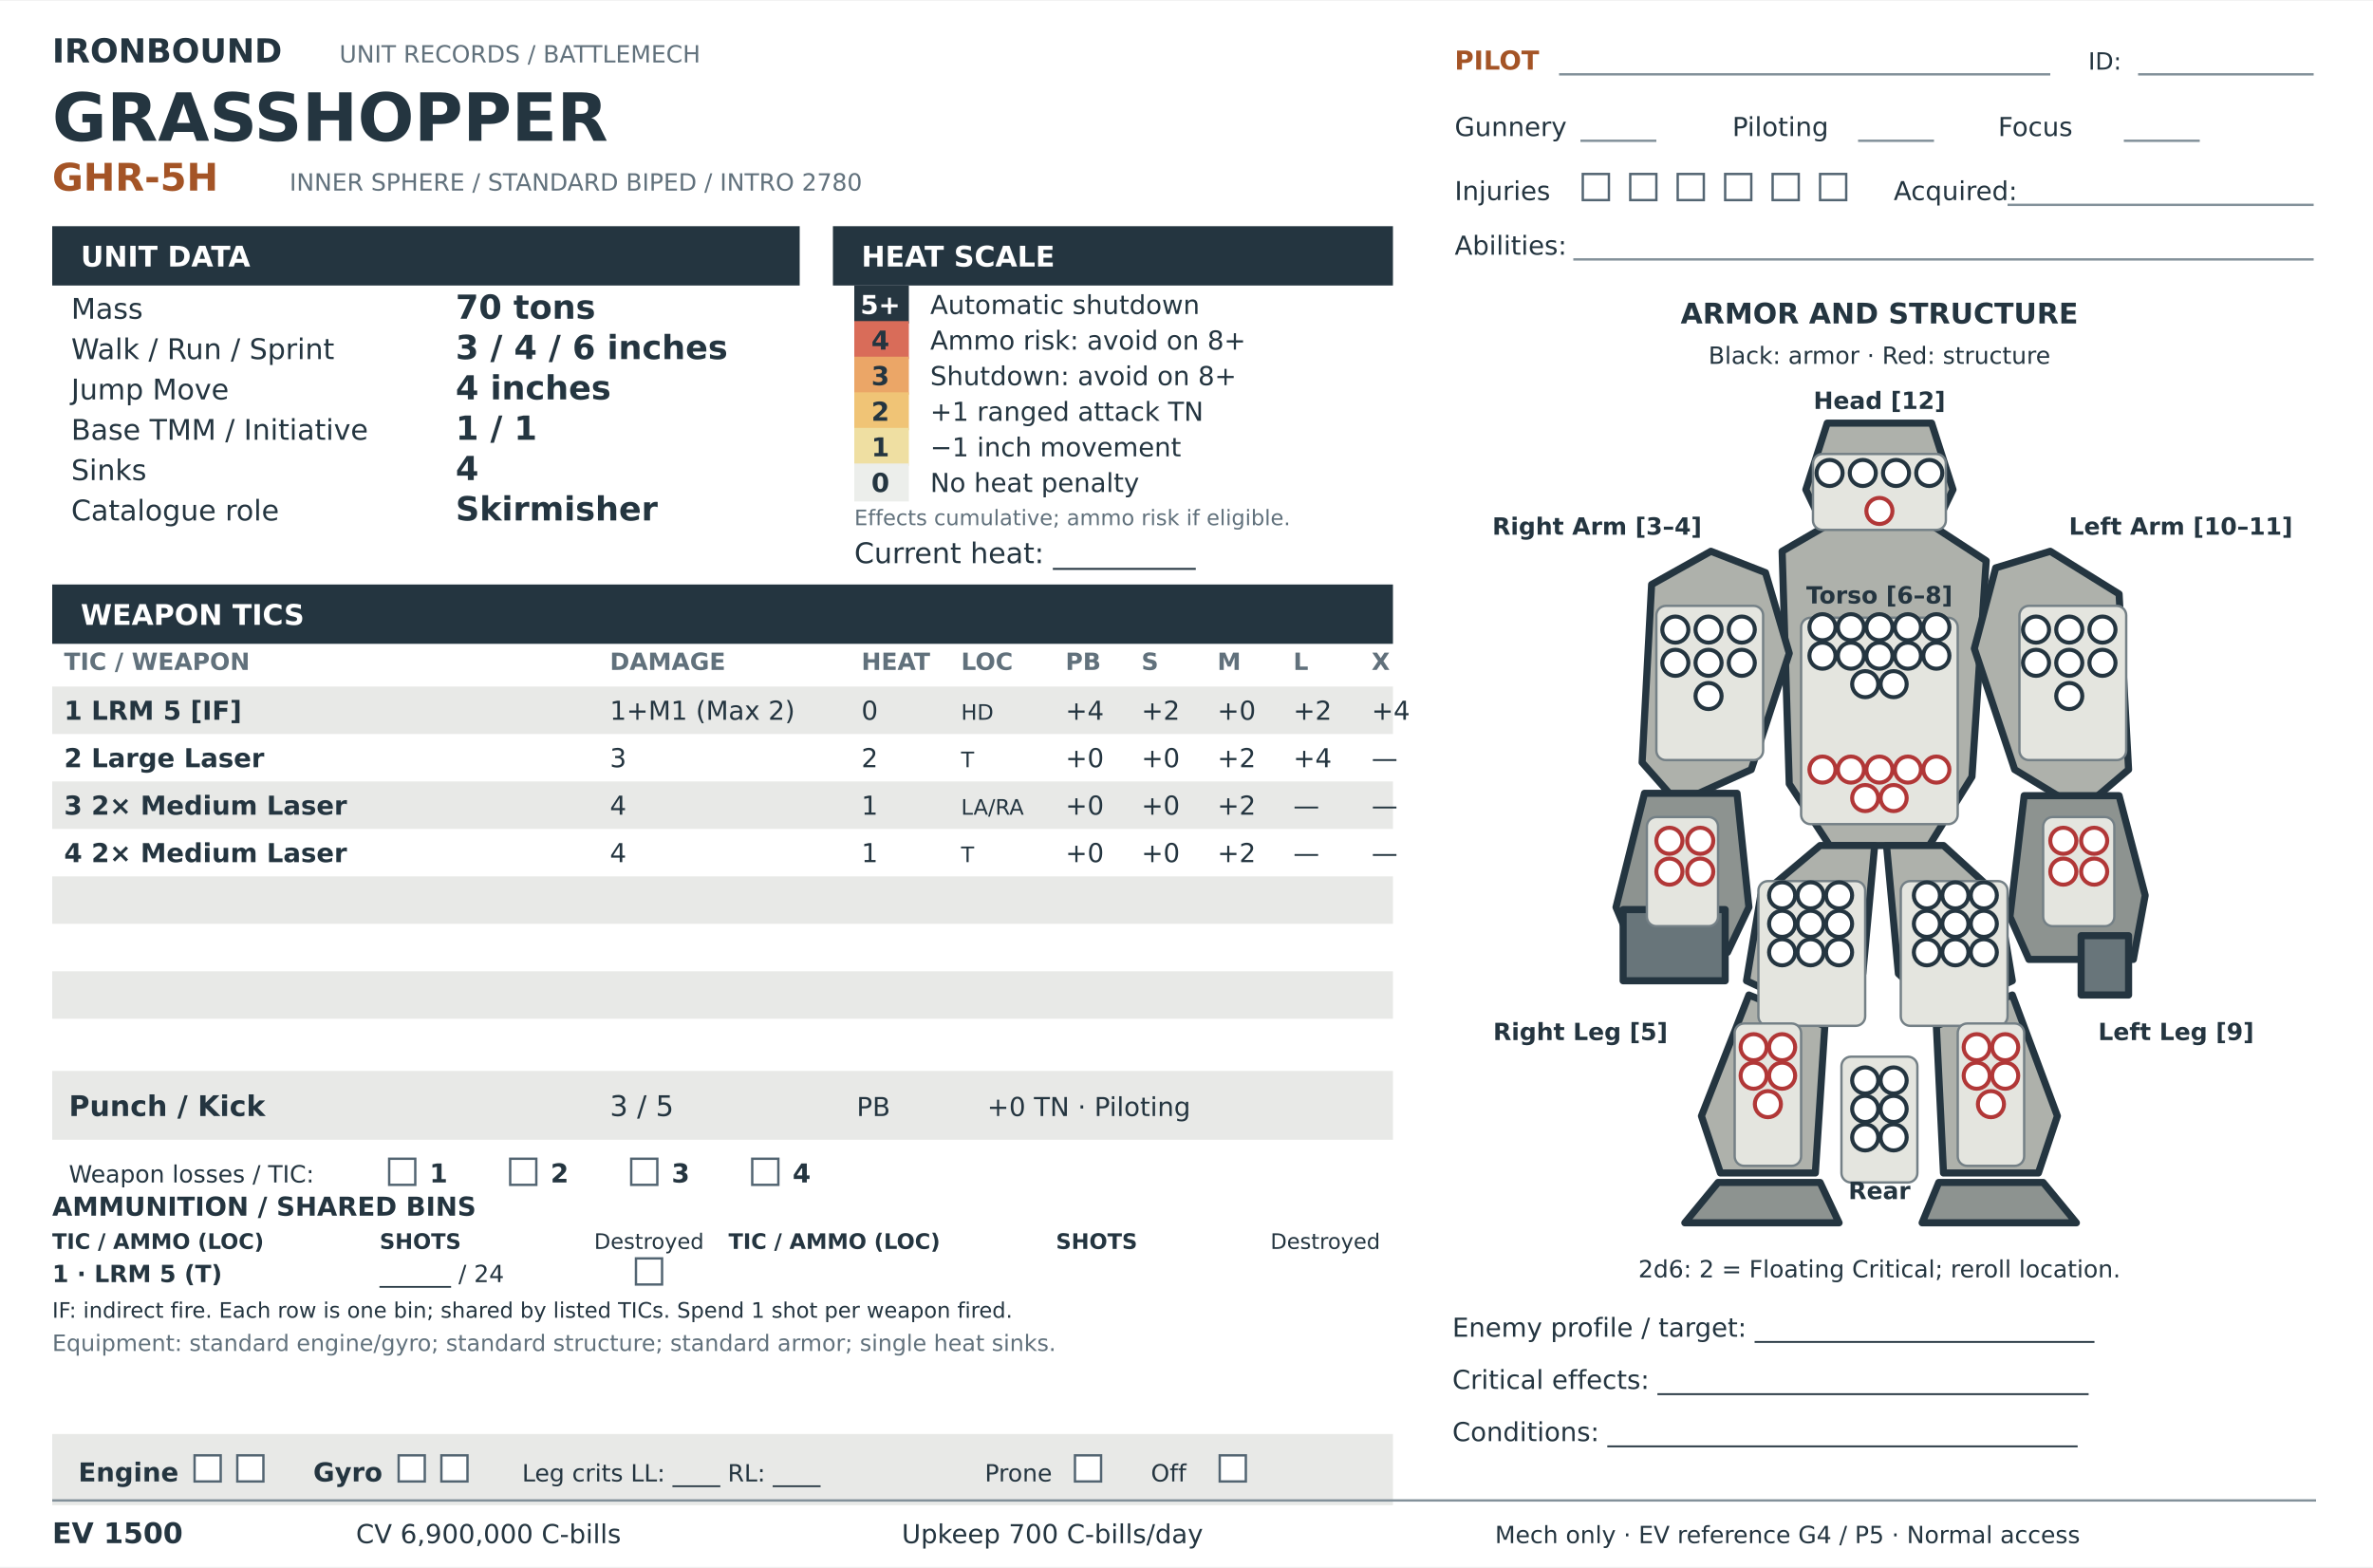
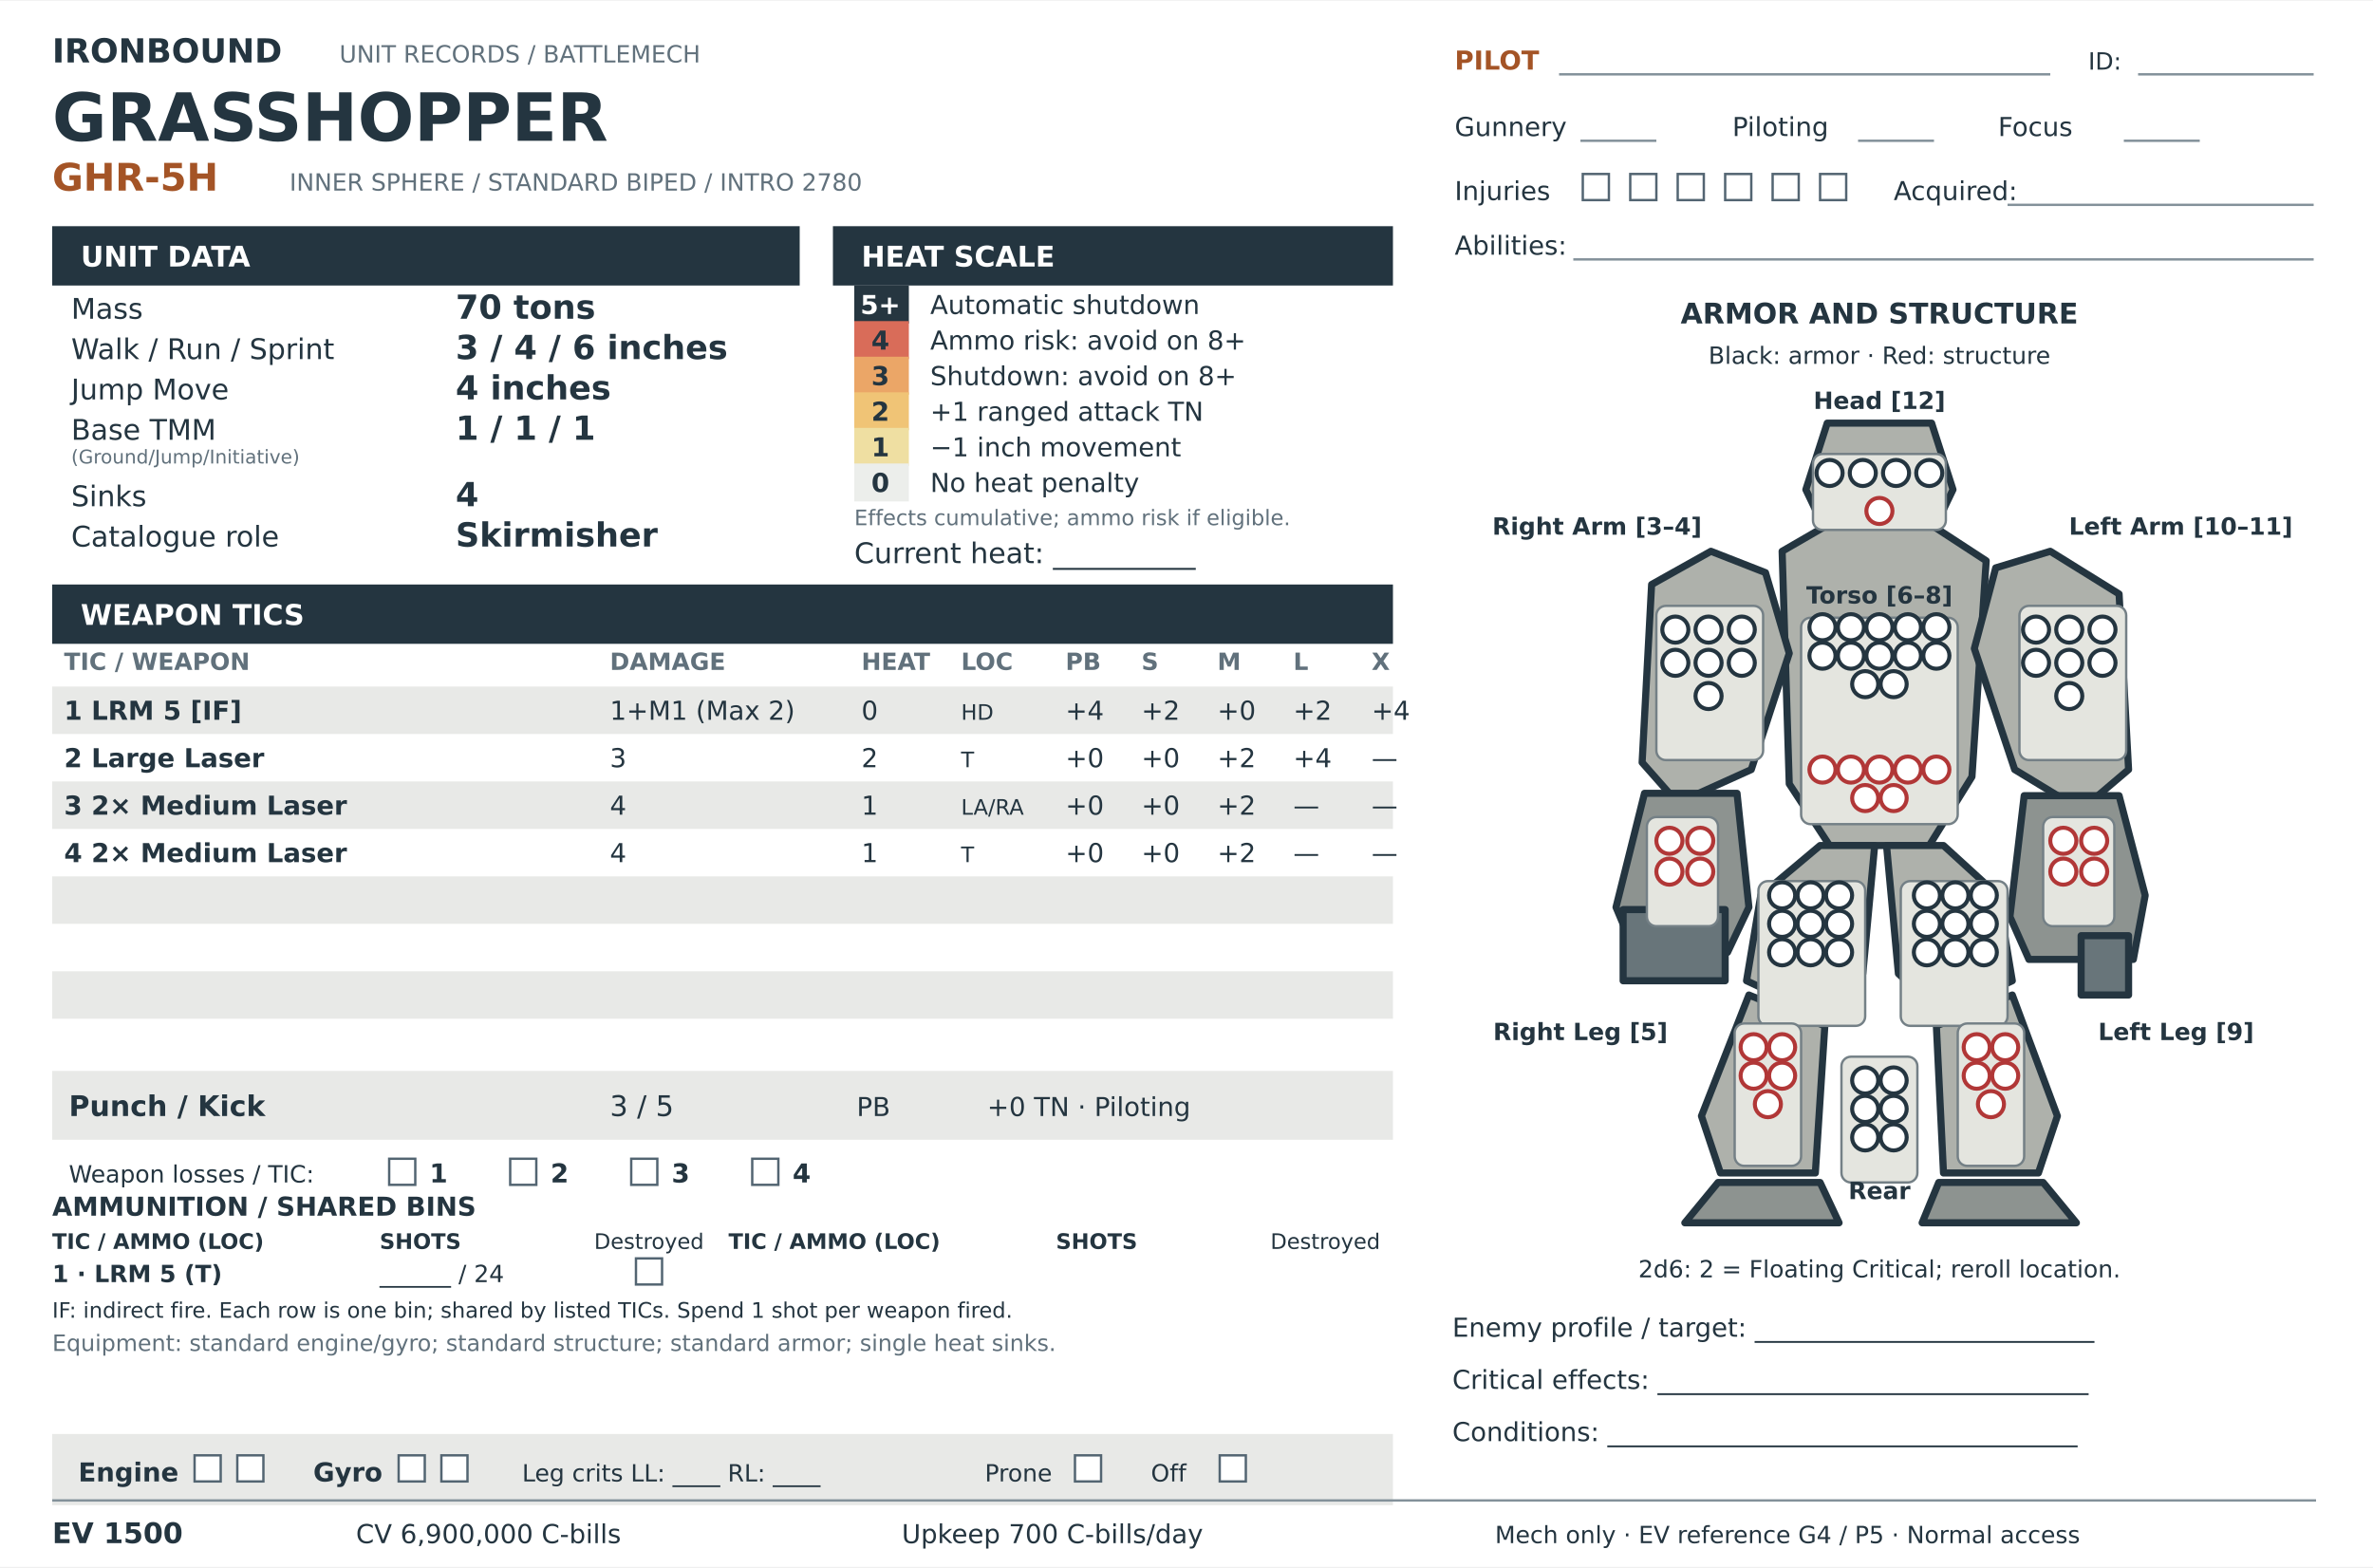
<svg xmlns="http://www.w3.org/2000/svg" width="277mm" height="183mm" viewBox="0 0 1000 660" role="img" aria-labelledby="title desc">
  <g font-family="Arial, Helvetica, sans-serif">
    <rect x="0" y="0" width="1000" height="660" rx="0" fill="#fff" stroke="none" />
    <text x="22" y="26" font-family="DejaVu Sans, Arial, sans-serif" font-size="14" font-weight="bold" fill="#243540" text-anchor="start">IRONBOUND</text>
    <text x="143" y="26" font-family="DejaVu Sans, Arial, sans-serif" font-size="10" fill="#61717c" text-anchor="start">UNIT RECORDS / BATTLEMECH</text>
    <text x="22" y="59" font-family="DejaVu Sans, Arial, sans-serif" font-size="28" font-weight="bold" fill="#243540" text-anchor="start">GRASSHOPPER</text>
    <text x="22" y="80" font-family="DejaVu Sans, Arial, sans-serif" font-size="16" font-weight="bold" fill="#a45426" text-anchor="start">GHR-5H</text>
    <text x="122" y="80" font-family="DejaVu Sans, Arial, sans-serif" font-size="10" fill="#61717c" text-anchor="start">INNER SPHERE / STANDARD BIPED / INTRO 2780</text>
    <text x="613" y="29" font-family="DejaVu Sans, Arial, sans-serif" font-size="11" font-weight="bold" fill="#a45426" text-anchor="start">PILOT</text>
    <path d="M657 31H864" fill="none" stroke="#83919a" />
    <text x="880" y="29" font-family="DejaVu Sans, Arial, sans-serif" font-size="10" fill="#243540" text-anchor="start">ID:</text>
    <path d="M901 31H975" fill="none" stroke="#83919a" />
    <text x="613" y="57" font-family="DejaVu Sans, Arial, sans-serif" font-size="11" fill="#243540" text-anchor="start">Gunnery</text>
    <path d="M666 59H698" fill="none" stroke="#83919a" />
    <text x="730" y="57" font-family="DejaVu Sans, Arial, sans-serif" font-size="11" fill="#243540" text-anchor="start">Piloting</text>
    <path d="M783 59H815" fill="none" stroke="#83919a" />
    <text x="842" y="57" font-family="DejaVu Sans, Arial, sans-serif" font-size="11" fill="#243540" text-anchor="start">Focus</text>
    <path d="M895 59H927" fill="none" stroke="#83919a" />
    <text x="613" y="84" font-family="DejaVu Sans, Arial, sans-serif" font-size="11" fill="#243540" text-anchor="start">Injuries</text>
    <rect x="667" y="73" width="11" height="11" rx="0" fill="#fff" stroke="#536572" />
    <rect x="687" y="73" width="11" height="11" rx="0" fill="#fff" stroke="#536572" />
    <rect x="707" y="73" width="11" height="11" rx="0" fill="#fff" stroke="#536572" />
    <rect x="727" y="73" width="11" height="11" rx="0" fill="#fff" stroke="#536572" />
    <rect x="747" y="73" width="11" height="11" rx="0" fill="#fff" stroke="#536572" />
    <rect x="767" y="73" width="11" height="11" rx="0" fill="#fff" stroke="#536572" />
    <text x="798" y="84" font-family="DejaVu Sans, Arial, sans-serif" font-size="11" fill="#243540" text-anchor="start">Acquired:</text>
    <path d="M846 86H975" fill="none" stroke="#83919a" />
    <text x="613" y="107" font-family="DejaVu Sans, Arial, sans-serif" font-size="11" fill="#243540" text-anchor="start">Abilities:</text>
    <path d="M663 109H975" fill="none" stroke="#83919a" />
    <rect x="22" y="95" width="315" height="25" rx="0" fill="#243540" stroke="none" />
    <text x="34" y="112" font-family="DejaVu Sans, Arial, sans-serif" font-size="12" font-weight="bold" fill="#fff" text-anchor="start">UNIT DATA</text>
    <rect x="351" y="95" width="236" height="25" rx="0" fill="#243540" stroke="none" />
    <text x="363" y="112" font-family="DejaVu Sans, Arial, sans-serif" font-size="12" font-weight="bold" fill="#fff" text-anchor="start">HEAT SCALE</text>
    <text x="30" y="134" font-family="DejaVu Sans, Arial, sans-serif" font-size="12" fill="#243540" text-anchor="start">Mass</text>
    <text x="192" y="134" font-family="DejaVu Sans, Arial, sans-serif" font-size="14" font-weight="bold" fill="#243540" text-anchor="start">70 tons</text>
    <text x="30" y="151" font-family="DejaVu Sans, Arial, sans-serif" font-size="12" fill="#243540" text-anchor="start">Walk / Run / Sprint</text>
    <text x="192" y="151" font-family="DejaVu Sans, Arial, sans-serif" font-size="14" font-weight="bold" fill="#243540" text-anchor="start">3 / 4 / 6 inches</text>
    <text x="30" y="168" font-family="DejaVu Sans, Arial, sans-serif" font-size="12" fill="#243540" text-anchor="start">Jump Move</text>
    <text x="192" y="168" font-family="DejaVu Sans, Arial, sans-serif" font-size="14" font-weight="bold" fill="#243540" text-anchor="start">4 inches</text>
-     <text x="30" y="185" font-family="DejaVu Sans, Arial, sans-serif" font-size="12" fill="#243540" text-anchor="start">Base TMM / Initiative</text>
-     <text x="192" y="185" font-family="DejaVu Sans, Arial, sans-serif" font-size="14" font-weight="bold" fill="#243540" text-anchor="start">1 / 1</text>
-     <text x="30" y="202" font-family="DejaVu Sans, Arial, sans-serif" font-size="12" fill="#243540" text-anchor="start">Sinks</text>
-     <text x="192" y="202" font-family="DejaVu Sans, Arial, sans-serif" font-size="14" font-weight="bold" fill="#243540" text-anchor="start">4</text>
-     <text x="30" y="219" font-family="DejaVu Sans, Arial, sans-serif" font-size="12" fill="#243540" text-anchor="start">Catalogue role</text>
-     <text x="192" y="219" font-family="DejaVu Sans, Arial, sans-serif" font-size="14" font-weight="bold" fill="#243540" text-anchor="start">Skirmisher</text>
+     <text x="30" y="185" font-family="DejaVu Sans, Arial, sans-serif" font-size="12" fill="#243540" text-anchor="start">Base TMM</text>
+     <text x="30" y="195" font-family="DejaVu Sans, Arial, sans-serif" font-size="8" fill="#61717c" text-anchor="start">(Ground/Jump/Initiative)</text>
+     <text x="192" y="185" font-family="DejaVu Sans, Arial, sans-serif" font-size="14" font-weight="bold" fill="#243540" text-anchor="start">1 / 1 / 1</text>
+     <text x="30" y="213" font-family="DejaVu Sans, Arial, sans-serif" font-size="12" fill="#243540" text-anchor="start">Sinks</text>
+     <text x="192" y="213" font-family="DejaVu Sans, Arial, sans-serif" font-size="14" font-weight="bold" fill="#243540" text-anchor="start">4</text>
+     <text x="30" y="230" font-family="DejaVu Sans, Arial, sans-serif" font-size="12" fill="#243540" text-anchor="start">Catalogue role</text>
+     <text x="192" y="230" font-family="DejaVu Sans, Arial, sans-serif" font-size="14" font-weight="bold" fill="#243540" text-anchor="start">Skirmisher</text>
    <rect x="360" y="120" width="23" height="16" rx="0" fill="#263640" stroke="none" />
    <text x="371" y="132" font-family="DejaVu Sans, Arial, sans-serif" font-size="11" font-weight="bold" fill="#fff" text-anchor="middle">5+</text>
    <text x="392" y="132" font-family="DejaVu Sans, Arial, sans-serif" font-size="11" fill="#243540" text-anchor="start">Automatic shutdown</text>
    <rect x="360" y="135" width="23" height="16" rx="0" fill="#d96c59" stroke="none" />
    <text x="371" y="147" font-family="DejaVu Sans, Arial, sans-serif" font-size="11" font-weight="bold" fill="#243540" text-anchor="middle">4</text>
    <text x="392" y="147" font-family="DejaVu Sans, Arial, sans-serif" font-size="11" fill="#243540" text-anchor="start">Ammo risk: avoid on 8+</text>
    <rect x="360" y="150" width="23" height="16" rx="0" fill="#eba667" stroke="none" />
    <text x="371" y="162" font-family="DejaVu Sans, Arial, sans-serif" font-size="11" font-weight="bold" fill="#243540" text-anchor="middle">3</text>
    <text x="392" y="162" font-family="DejaVu Sans, Arial, sans-serif" font-size="11" fill="#243540" text-anchor="start">Shutdown: avoid on 8+</text>
    <rect x="360" y="165" width="23" height="16" rx="0" fill="#f0c476" stroke="none" />
    <text x="371" y="177" font-family="DejaVu Sans, Arial, sans-serif" font-size="11" font-weight="bold" fill="#243540" text-anchor="middle">2</text>
    <text x="392" y="177" font-family="DejaVu Sans, Arial, sans-serif" font-size="11" fill="#243540" text-anchor="start">+1 ranged attack TN</text>
    <rect x="360" y="180" width="23" height="16" rx="0" fill="#efdfa2" stroke="none" />
    <text x="371" y="192" font-family="DejaVu Sans, Arial, sans-serif" font-size="11" font-weight="bold" fill="#243540" text-anchor="middle">1</text>
    <text x="392" y="192" font-family="DejaVu Sans, Arial, sans-serif" font-size="11" fill="#243540" text-anchor="start">−1 inch movement</text>
    <rect x="360" y="195" width="23" height="16" rx="0" fill="#eceeeb" stroke="none" />
    <text x="371" y="207" font-family="DejaVu Sans, Arial, sans-serif" font-size="11" font-weight="bold" fill="#243540" text-anchor="middle">0</text>
    <text x="392" y="207" font-family="DejaVu Sans, Arial, sans-serif" font-size="11" fill="#243540" text-anchor="start">No heat penalty</text>
    <text x="360" y="221" font-family="DejaVu Sans, Arial, sans-serif" font-size="9" fill="#61717c" text-anchor="start">Effects cumulative; ammo risk if eligible.</text>
    <text x="360" y="237" font-family="DejaVu Sans, Arial, sans-serif" font-size="12" fill="#243540" text-anchor="start">Current heat: __________</text>
    <rect x="22" y="246" width="565" height="25" rx="0" fill="#243540" stroke="none" />
    <text x="34" y="263" font-family="DejaVu Sans, Arial, sans-serif" font-size="12" font-weight="bold" fill="#fff" text-anchor="start">WEAPON TICS</text>
    <text x="27" y="282" font-family="DejaVu Sans, Arial, sans-serif" font-size="10" font-weight="bold" fill="#61717c" text-anchor="start">TIC / WEAPON</text>
    <text x="257" y="282" font-family="DejaVu Sans, Arial, sans-serif" font-size="10" font-weight="bold" fill="#61717c" text-anchor="start">DAMAGE</text>
    <text x="363" y="282" font-family="DejaVu Sans, Arial, sans-serif" font-size="10" font-weight="bold" fill="#61717c" text-anchor="start">HEAT</text>
    <text x="405" y="282" font-family="DejaVu Sans, Arial, sans-serif" font-size="10" font-weight="bold" fill="#61717c" text-anchor="start">LOC</text>
    <text x="449" y="282" font-family="DejaVu Sans, Arial, sans-serif" font-size="10" font-weight="bold" fill="#61717c" text-anchor="start">PB</text>
    <text x="481" y="282" font-family="DejaVu Sans, Arial, sans-serif" font-size="10" font-weight="bold" fill="#61717c" text-anchor="start">S</text>
    <text x="513" y="282" font-family="DejaVu Sans, Arial, sans-serif" font-size="10" font-weight="bold" fill="#61717c" text-anchor="start">M</text>
    <text x="545" y="282" font-family="DejaVu Sans, Arial, sans-serif" font-size="10" font-weight="bold" fill="#61717c" text-anchor="start">L</text>
    <text x="578" y="282" font-family="DejaVu Sans, Arial, sans-serif" font-size="10" font-weight="bold" fill="#61717c" text-anchor="start">X</text>
    <rect x="22" y="289" width="565" height="20" rx="0" fill="#e8e9e7" stroke="none" />
    <text x="27" y="303" font-family="DejaVu Sans, Arial, sans-serif" font-size="11" fill="#243540" text-anchor="start" font-weight="bold">1  LRM 5 [IF]</text>
    <text x="257" y="303" font-family="DejaVu Sans, Arial, sans-serif" font-size="11" fill="#243540" text-anchor="start">1+M1 (Max 2)</text>
    <text x="363" y="303" font-family="DejaVu Sans, Arial, sans-serif" font-size="11" fill="#243540" text-anchor="start">0</text>
    <text x="405" y="303" font-family="DejaVu Sans, Arial, sans-serif" font-size="9" fill="#243540" text-anchor="start">HD</text>
    <text x="449" y="303" font-family="DejaVu Sans, Arial, sans-serif" font-size="11" fill="#243540" text-anchor="start">+4</text>
    <text x="481" y="303" font-family="DejaVu Sans, Arial, sans-serif" font-size="11" fill="#243540" text-anchor="start">+2</text>
    <text x="513" y="303" font-family="DejaVu Sans, Arial, sans-serif" font-size="11" fill="#243540" text-anchor="start">+0</text>
    <text x="545" y="303" font-family="DejaVu Sans, Arial, sans-serif" font-size="11" fill="#243540" text-anchor="start">+2</text>
    <text x="578" y="303" font-family="DejaVu Sans, Arial, sans-serif" font-size="11" fill="#243540" text-anchor="start">+4</text>
    <text x="27" y="323" font-family="DejaVu Sans, Arial, sans-serif" font-size="11" fill="#243540" text-anchor="start" font-weight="bold">2  Large Laser</text>
    <text x="257" y="323" font-family="DejaVu Sans, Arial, sans-serif" font-size="11" fill="#243540" text-anchor="start">3</text>
    <text x="363" y="323" font-family="DejaVu Sans, Arial, sans-serif" font-size="11" fill="#243540" text-anchor="start">2</text>
    <text x="405" y="323" font-family="DejaVu Sans, Arial, sans-serif" font-size="9" fill="#243540" text-anchor="start">T</text>
    <text x="449" y="323" font-family="DejaVu Sans, Arial, sans-serif" font-size="11" fill="#243540" text-anchor="start">+0</text>
    <text x="481" y="323" font-family="DejaVu Sans, Arial, sans-serif" font-size="11" fill="#243540" text-anchor="start">+0</text>
    <text x="513" y="323" font-family="DejaVu Sans, Arial, sans-serif" font-size="11" fill="#243540" text-anchor="start">+2</text>
    <text x="545" y="323" font-family="DejaVu Sans, Arial, sans-serif" font-size="11" fill="#243540" text-anchor="start">+4</text>
    <text x="578" y="323" font-family="DejaVu Sans, Arial, sans-serif" font-size="11" fill="#243540" text-anchor="start">—</text>
    <rect x="22" y="329" width="565" height="20" rx="0" fill="#e8e9e7" stroke="none" />
    <text x="27" y="343" font-family="DejaVu Sans, Arial, sans-serif" font-size="11" fill="#243540" text-anchor="start" font-weight="bold">3  2× Medium Laser</text>
    <text x="257" y="343" font-family="DejaVu Sans, Arial, sans-serif" font-size="11" fill="#243540" text-anchor="start">4</text>
    <text x="363" y="343" font-family="DejaVu Sans, Arial, sans-serif" font-size="11" fill="#243540" text-anchor="start">1</text>
    <text x="405" y="343" font-family="DejaVu Sans, Arial, sans-serif" font-size="9" fill="#243540" text-anchor="start">LA/RA</text>
    <text x="449" y="343" font-family="DejaVu Sans, Arial, sans-serif" font-size="11" fill="#243540" text-anchor="start">+0</text>
    <text x="481" y="343" font-family="DejaVu Sans, Arial, sans-serif" font-size="11" fill="#243540" text-anchor="start">+0</text>
    <text x="513" y="343" font-family="DejaVu Sans, Arial, sans-serif" font-size="11" fill="#243540" text-anchor="start">+2</text>
    <text x="545" y="343" font-family="DejaVu Sans, Arial, sans-serif" font-size="11" fill="#243540" text-anchor="start">—</text>
    <text x="578" y="343" font-family="DejaVu Sans, Arial, sans-serif" font-size="11" fill="#243540" text-anchor="start">—</text>
    <text x="27" y="363" font-family="DejaVu Sans, Arial, sans-serif" font-size="11" fill="#243540" text-anchor="start" font-weight="bold">4  2× Medium Laser</text>
    <text x="257" y="363" font-family="DejaVu Sans, Arial, sans-serif" font-size="11" fill="#243540" text-anchor="start">4</text>
    <text x="363" y="363" font-family="DejaVu Sans, Arial, sans-serif" font-size="11" fill="#243540" text-anchor="start">1</text>
    <text x="405" y="363" font-family="DejaVu Sans, Arial, sans-serif" font-size="9" fill="#243540" text-anchor="start">T</text>
    <text x="449" y="363" font-family="DejaVu Sans, Arial, sans-serif" font-size="11" fill="#243540" text-anchor="start">+0</text>
    <text x="481" y="363" font-family="DejaVu Sans, Arial, sans-serif" font-size="11" fill="#243540" text-anchor="start">+0</text>
    <text x="513" y="363" font-family="DejaVu Sans, Arial, sans-serif" font-size="11" fill="#243540" text-anchor="start">+2</text>
    <text x="545" y="363" font-family="DejaVu Sans, Arial, sans-serif" font-size="11" fill="#243540" text-anchor="start">—</text>
    <text x="578" y="363" font-family="DejaVu Sans, Arial, sans-serif" font-size="11" fill="#243540" text-anchor="start">—</text>
    <rect x="22" y="369" width="565" height="20" rx="0" fill="#e8e9e7" stroke="none" />
    <text x="27" y="383" font-family="DejaVu Sans, Arial, sans-serif" font-size="11" fill="#243540" text-anchor="start" font-weight="bold" />
    <text x="257" y="383" font-family="DejaVu Sans, Arial, sans-serif" font-size="11" fill="#243540" text-anchor="start" />
    <text x="363" y="383" font-family="DejaVu Sans, Arial, sans-serif" font-size="11" fill="#243540" text-anchor="start" />
    <text x="405" y="383" font-family="DejaVu Sans, Arial, sans-serif" font-size="9" fill="#243540" text-anchor="start" />
    <text x="449" y="383" font-family="DejaVu Sans, Arial, sans-serif" font-size="11" fill="#243540" text-anchor="start" />
    <text x="481" y="383" font-family="DejaVu Sans, Arial, sans-serif" font-size="11" fill="#243540" text-anchor="start" />
    <text x="513" y="383" font-family="DejaVu Sans, Arial, sans-serif" font-size="11" fill="#243540" text-anchor="start" />
    <text x="545" y="383" font-family="DejaVu Sans, Arial, sans-serif" font-size="11" fill="#243540" text-anchor="start" />
    <text x="578" y="383" font-family="DejaVu Sans, Arial, sans-serif" font-size="11" fill="#243540" text-anchor="start" />
    <text x="27" y="403" font-family="DejaVu Sans, Arial, sans-serif" font-size="11" fill="#243540" text-anchor="start" font-weight="bold" />
    <text x="257" y="403" font-family="DejaVu Sans, Arial, sans-serif" font-size="11" fill="#243540" text-anchor="start" />
    <text x="363" y="403" font-family="DejaVu Sans, Arial, sans-serif" font-size="11" fill="#243540" text-anchor="start" />
    <text x="405" y="403" font-family="DejaVu Sans, Arial, sans-serif" font-size="9" fill="#243540" text-anchor="start" />
    <text x="449" y="403" font-family="DejaVu Sans, Arial, sans-serif" font-size="11" fill="#243540" text-anchor="start" />
    <text x="481" y="403" font-family="DejaVu Sans, Arial, sans-serif" font-size="11" fill="#243540" text-anchor="start" />
    <text x="513" y="403" font-family="DejaVu Sans, Arial, sans-serif" font-size="11" fill="#243540" text-anchor="start" />
    <text x="545" y="403" font-family="DejaVu Sans, Arial, sans-serif" font-size="11" fill="#243540" text-anchor="start" />
    <text x="578" y="403" font-family="DejaVu Sans, Arial, sans-serif" font-size="11" fill="#243540" text-anchor="start" />
    <rect x="22" y="409" width="565" height="20" rx="0" fill="#e8e9e7" stroke="none" />
    <text x="27" y="423" font-family="DejaVu Sans, Arial, sans-serif" font-size="11" fill="#243540" text-anchor="start" font-weight="bold" />
    <text x="257" y="423" font-family="DejaVu Sans, Arial, sans-serif" font-size="11" fill="#243540" text-anchor="start" />
    <text x="363" y="423" font-family="DejaVu Sans, Arial, sans-serif" font-size="11" fill="#243540" text-anchor="start" />
    <text x="405" y="423" font-family="DejaVu Sans, Arial, sans-serif" font-size="9" fill="#243540" text-anchor="start" />
    <text x="449" y="423" font-family="DejaVu Sans, Arial, sans-serif" font-size="11" fill="#243540" text-anchor="start" />
    <text x="481" y="423" font-family="DejaVu Sans, Arial, sans-serif" font-size="11" fill="#243540" text-anchor="start" />
    <text x="513" y="423" font-family="DejaVu Sans, Arial, sans-serif" font-size="11" fill="#243540" text-anchor="start" />
    <text x="545" y="423" font-family="DejaVu Sans, Arial, sans-serif" font-size="11" fill="#243540" text-anchor="start" />
    <text x="578" y="423" font-family="DejaVu Sans, Arial, sans-serif" font-size="11" fill="#243540" text-anchor="start" />
    <text x="27" y="443" font-family="DejaVu Sans, Arial, sans-serif" font-size="11" fill="#243540" text-anchor="start" font-weight="bold" />
    <text x="257" y="443" font-family="DejaVu Sans, Arial, sans-serif" font-size="11" fill="#243540" text-anchor="start" />
    <text x="363" y="443" font-family="DejaVu Sans, Arial, sans-serif" font-size="11" fill="#243540" text-anchor="start" />
    <text x="405" y="443" font-family="DejaVu Sans, Arial, sans-serif" font-size="9" fill="#243540" text-anchor="start" />
    <text x="449" y="443" font-family="DejaVu Sans, Arial, sans-serif" font-size="11" fill="#243540" text-anchor="start" />
    <text x="481" y="443" font-family="DejaVu Sans, Arial, sans-serif" font-size="11" fill="#243540" text-anchor="start" />
    <text x="513" y="443" font-family="DejaVu Sans, Arial, sans-serif" font-size="11" fill="#243540" text-anchor="start" />
    <text x="545" y="443" font-family="DejaVu Sans, Arial, sans-serif" font-size="11" fill="#243540" text-anchor="start" />
    <text x="578" y="443" font-family="DejaVu Sans, Arial, sans-serif" font-size="11" fill="#243540" text-anchor="start" />
    <rect x="22" y="451" width="565" height="29" rx="0" fill="#e8e9e7" stroke="none" />
    <text x="29" y="470" font-family="DejaVu Sans, Arial, sans-serif" font-size="12" font-weight="bold" fill="#243540" text-anchor="start">Punch / Kick</text>
    <text x="257" y="470" font-family="DejaVu Sans, Arial, sans-serif" font-size="12" fill="#243540" text-anchor="start">3 / 5</text>
    <text x="361" y="470" font-family="DejaVu Sans, Arial, sans-serif" font-size="11" fill="#243540" text-anchor="start">PB</text>
    <text x="416" y="470" font-family="DejaVu Sans, Arial, sans-serif" font-size="11" fill="#243540" text-anchor="start">+0 TN · Piloting</text>
    <rect x="22" y="604" width="565" height="30" rx="0" fill="#e8e9e7" stroke="none" />
    <text x="33" y="624" font-family="DejaVu Sans, Arial, sans-serif" font-size="11" font-weight="bold" fill="#243540" text-anchor="start">Engine</text>
    <rect x="82" y="613" width="11" height="11" rx="0" fill="#fff" stroke="#536572" />
    <rect x="100" y="613" width="11" height="11" rx="0" fill="#fff" stroke="#536572" />
    <text x="132" y="624" font-family="DejaVu Sans, Arial, sans-serif" font-size="11" font-weight="bold" fill="#243540" text-anchor="start">Gyro</text>
    <rect x="168" y="613" width="11" height="11" rx="0" fill="#fff" stroke="#536572" />
    <rect x="186" y="613" width="11" height="11" rx="0" fill="#fff" stroke="#536572" />
    <text x="220" y="624" font-family="DejaVu Sans, Arial, sans-serif" font-size="10" fill="#243540" text-anchor="start">Leg crits  LL: ____  RL: ____</text>
    <text x="415" y="624" font-family="DejaVu Sans, Arial, sans-serif" font-size="10" fill="#243540" text-anchor="start">Prone</text>
    <rect x="453" y="613" width="11" height="11" rx="0" fill="#fff" stroke="#536572" />
    <text x="485" y="624" font-family="DejaVu Sans, Arial, sans-serif" font-size="10" fill="#243540" text-anchor="start">Off</text>
    <rect x="514" y="613" width="11" height="11" rx="0" fill="#fff" stroke="#536572" />
    <g transform="translate(612 120)">
      <text x="180" y="16" font-family="DejaVu Sans, Arial, sans-serif" font-size="12" font-weight="bold" fill="#243540" text-anchor="middle">ARMOR AND STRUCTURE</text>
      <text x="180" y="33" font-family="DejaVu Sans, Arial, sans-serif" font-size="10" fill="#243540" text-anchor="middle">Black: armor · Red: structure</text>
      <path d="M158 58H202L211 86L200 109H160L149 86Z" fill="#aeb1ab" stroke="#243540" stroke-width="3" stroke-linejoin="round" />
      <path d="M139 112L158 101H202L225 116L219 207L201 236H159L142 210Z" fill="#aeb1ab" stroke="#243540" stroke-width="3" stroke-linejoin="round" />
      <path d="M132 121L109 112L84 126L80 201L95 218L126 204L142 155Z" fill="#aeb1ab" stroke="#243540" stroke-width="3" stroke-linejoin="round" />
      <path d="M229 119L252 112L281 130L285 204L265 221L237 204L220 153Z" fill="#aeb1ab" stroke="#243540" stroke-width="3" stroke-linejoin="round" />
      <path d="M81 214H120L125 262L116 281H77L69 262Z" fill="#8d9390" stroke="#243540" stroke-width="3" stroke-linejoin="round" />
      <path d="M241 215H281L292 257L287 284H243L235 266Z" fill="#8d9390" stroke="#243540" stroke-width="3" stroke-linejoin="round" />
      <path d="M72 263H115V293H72Z" fill="#68757a" stroke="#243540" stroke-width="3" stroke-linejoin="round" />
      <path d="M265 274H285V299H265Z" fill="#68757a" stroke="#243540" stroke-width="3" stroke-linejoin="round" />
      <path d="M155 236H178L173 290L154 307L124 293L130 257Z" fill="#aeb1ab" stroke="#243540" stroke-width="3" stroke-linejoin="round" />
      <path d="M183 236H207L230 257L236 293L206 307L188 290Z" fill="#aeb1ab" stroke="#243540" stroke-width="3" stroke-linejoin="round" />
      <path d="M125 299L157 312L153 374H113L105 350Z" fill="#aeb1ab" stroke="#243540" stroke-width="3" stroke-linejoin="round" />
      <path d="M204 312L236 299L255 350L247 374H207Z" fill="#aeb1ab" stroke="#243540" stroke-width="3" stroke-linejoin="round" />
      <path d="M112 378H155L163 395H98Z" fill="#8d9390" stroke="#243540" stroke-width="3" stroke-linejoin="round" />
      <path d="M205 378H249L263 395H198Z" fill="#8d9390" stroke="#243540" stroke-width="3" stroke-linejoin="round" />
      <rect x="152" y="71" width="56" height="32" rx="4" fill="#e4e5df" stroke="#748086" />
      <rect x="147" y="140" width="66" height="87" rx="4" fill="#e4e5df" stroke="#748086" />
      <rect x="86" y="135" width="45" height="65" rx="4" fill="#e4e5df" stroke="#748086" />
      <rect x="239" y="135" width="45" height="65" rx="4" fill="#e4e5df" stroke="#748086" />
      <rect x="82" y="224" width="30" height="46" rx="4" fill="#e4e5df" stroke="#748086" />
      <rect x="249" y="224" width="30" height="46" rx="4" fill="#e4e5df" stroke="#748086" />
      <rect x="129" y="251" width="45" height="61" rx="4" fill="#e4e5df" stroke="#748086" />
      <rect x="189" y="251" width="45" height="61" rx="4" fill="#e4e5df" stroke="#748086" />
      <rect x="119" y="311" width="28" height="60" rx="4" fill="#e4e5df" stroke="#748086" />
      <rect x="213" y="311" width="28" height="60" rx="4" fill="#e4e5df" stroke="#748086" />
      <rect x="164" y="325" width="32" height="53" rx="4" fill="#e4e5df" stroke="#748086" />
      <text x="180" y="52" font-family="DejaVu Sans, Arial, sans-serif" font-size="10" font-weight="bold" fill="#243540" text-anchor="middle">Head [12]</text>
      <text x="180" y="134" font-family="DejaVu Sans, Arial, sans-serif" font-size="10" font-weight="bold" fill="#243540" text-anchor="middle">Torso [6–8]</text>
      <text x="61" y="105" font-family="DejaVu Sans, Arial, sans-serif" font-size="10" font-weight="bold" fill="#243540" text-anchor="middle">Right Arm [3–4]</text>
      <text x="307" y="105" font-family="DejaVu Sans, Arial, sans-serif" font-size="10" font-weight="bold" fill="#243540" text-anchor="middle">Left Arm [10–11]</text>
      <text x="54" y="318" font-family="DejaVu Sans, Arial, sans-serif" font-size="10" font-weight="bold" fill="#243540" text-anchor="middle">Right Leg [5]</text>
      <text x="305" y="318" font-family="DejaVu Sans, Arial, sans-serif" font-size="10" font-weight="bold" fill="#243540" text-anchor="middle">Left Leg [9]</text>
      <text x="180" y="385" font-family="DejaVu Sans, Arial, sans-serif" font-size="10" font-weight="bold" fill="#243540" text-anchor="middle">Rear</text>
      <text x="180" y="418" font-family="DejaVu Sans, Arial, sans-serif" font-size="10" fill="#243540" text-anchor="middle">2d6: 2 = Floating Critical; reroll location.</text>
      <text x="0" y="443" font-family="DejaVu Sans, Arial, sans-serif" font-size="11" fill="#243540" text-anchor="start">Enemy profile / target: __________________________</text>
      <text x="0" y="465" font-family="DejaVu Sans, Arial, sans-serif" font-size="11" fill="#243540" text-anchor="start">Critical effects: _________________________________</text>
      <text x="0" y="487" font-family="DejaVu Sans, Arial, sans-serif" font-size="11" fill="#243540" text-anchor="start">Conditions: ____________________________________</text>
      <circle cx="159.0" cy="79" r="5.5" fill="#fff" stroke="#243540" stroke-width="1.7" />
      <circle cx="173.0" cy="79" r="5.5" fill="#fff" stroke="#243540" stroke-width="1.7" />
      <circle cx="187.0" cy="79" r="5.5" fill="#fff" stroke="#243540" stroke-width="1.7" />
      <circle cx="201.0" cy="79" r="5.5" fill="#fff" stroke="#243540" stroke-width="1.7" />
      <circle cx="180.0" cy="95" r="5.5" fill="#fff" stroke="#b13737" stroke-width="1.7" />
      <circle cx="156.0" cy="144" r="5.5" fill="#fff" stroke="#243540" stroke-width="1.7" />
      <circle cx="168.0" cy="144" r="5.5" fill="#fff" stroke="#243540" stroke-width="1.7" />
      <circle cx="180.0" cy="144" r="5.5" fill="#fff" stroke="#243540" stroke-width="1.7" />
      <circle cx="192.0" cy="144" r="5.5" fill="#fff" stroke="#243540" stroke-width="1.7" />
      <circle cx="204.0" cy="144" r="5.5" fill="#fff" stroke="#243540" stroke-width="1.7" />
      <circle cx="156.0" cy="156" r="5.5" fill="#fff" stroke="#243540" stroke-width="1.7" />
      <circle cx="168.0" cy="156" r="5.5" fill="#fff" stroke="#243540" stroke-width="1.7" />
      <circle cx="180.0" cy="156" r="5.5" fill="#fff" stroke="#243540" stroke-width="1.7" />
      <circle cx="192.0" cy="156" r="5.5" fill="#fff" stroke="#243540" stroke-width="1.7" />
      <circle cx="204.0" cy="156" r="5.5" fill="#fff" stroke="#243540" stroke-width="1.7" />
      <circle cx="174.0" cy="168" r="5.5" fill="#fff" stroke="#243540" stroke-width="1.7" />
      <circle cx="186.0" cy="168" r="5.5" fill="#fff" stroke="#243540" stroke-width="1.7" />
      <circle cx="156.0" cy="204" r="5.5" fill="#fff" stroke="#b13737" stroke-width="1.7" />
      <circle cx="168.0" cy="204" r="5.5" fill="#fff" stroke="#b13737" stroke-width="1.7" />
      <circle cx="180.0" cy="204" r="5.5" fill="#fff" stroke="#b13737" stroke-width="1.7" />
      <circle cx="192.0" cy="204" r="5.5" fill="#fff" stroke="#b13737" stroke-width="1.7" />
      <circle cx="204.0" cy="204" r="5.5" fill="#fff" stroke="#b13737" stroke-width="1.7" />
      <circle cx="174.0" cy="216" r="5.5" fill="#fff" stroke="#b13737" stroke-width="1.7" />
      <circle cx="186.0" cy="216" r="5.5" fill="#fff" stroke="#b13737" stroke-width="1.7" />
      <circle cx="94.0" cy="145" r="5.5" fill="#fff" stroke="#243540" stroke-width="1.7" />
      <circle cx="108.0" cy="145" r="5.5" fill="#fff" stroke="#243540" stroke-width="1.7" />
      <circle cx="122.0" cy="145" r="5.5" fill="#fff" stroke="#243540" stroke-width="1.7" />
      <circle cx="94.0" cy="159" r="5.5" fill="#fff" stroke="#243540" stroke-width="1.7" />
      <circle cx="108.0" cy="159" r="5.5" fill="#fff" stroke="#243540" stroke-width="1.7" />
      <circle cx="122.0" cy="159" r="5.5" fill="#fff" stroke="#243540" stroke-width="1.7" />
      <circle cx="108.0" cy="173" r="5.5" fill="#fff" stroke="#243540" stroke-width="1.7" />
      <circle cx="91.5" cy="234" r="5.5" fill="#fff" stroke="#b13737" stroke-width="1.7" />
      <circle cx="104.5" cy="234" r="5.5" fill="#fff" stroke="#b13737" stroke-width="1.7" />
      <circle cx="91.5" cy="247" r="5.5" fill="#fff" stroke="#b13737" stroke-width="1.7" />
      <circle cx="104.5" cy="247" r="5.5" fill="#fff" stroke="#b13737" stroke-width="1.7" />
      <circle cx="246.0" cy="145" r="5.5" fill="#fff" stroke="#243540" stroke-width="1.7" />
      <circle cx="260.0" cy="145" r="5.5" fill="#fff" stroke="#243540" stroke-width="1.7" />
      <circle cx="274.0" cy="145" r="5.5" fill="#fff" stroke="#243540" stroke-width="1.7" />
      <circle cx="246.0" cy="159" r="5.5" fill="#fff" stroke="#243540" stroke-width="1.7" />
      <circle cx="260.0" cy="159" r="5.5" fill="#fff" stroke="#243540" stroke-width="1.7" />
      <circle cx="274.0" cy="159" r="5.5" fill="#fff" stroke="#243540" stroke-width="1.7" />
      <circle cx="260.0" cy="173" r="5.5" fill="#fff" stroke="#243540" stroke-width="1.7" />
      <circle cx="257.5" cy="234" r="5.5" fill="#fff" stroke="#b13737" stroke-width="1.7" />
      <circle cx="270.5" cy="234" r="5.5" fill="#fff" stroke="#b13737" stroke-width="1.7" />
      <circle cx="257.5" cy="247" r="5.5" fill="#fff" stroke="#b13737" stroke-width="1.7" />
      <circle cx="270.5" cy="247" r="5.5" fill="#fff" stroke="#b13737" stroke-width="1.7" />
      <circle cx="139.0" cy="257" r="5.5" fill="#fff" stroke="#243540" stroke-width="1.7" />
      <circle cx="151.0" cy="257" r="5.5" fill="#fff" stroke="#243540" stroke-width="1.7" />
      <circle cx="163.0" cy="257" r="5.5" fill="#fff" stroke="#243540" stroke-width="1.7" />
      <circle cx="139.0" cy="269" r="5.5" fill="#fff" stroke="#243540" stroke-width="1.7" />
      <circle cx="151.0" cy="269" r="5.5" fill="#fff" stroke="#243540" stroke-width="1.7" />
      <circle cx="163.0" cy="269" r="5.5" fill="#fff" stroke="#243540" stroke-width="1.7" />
      <circle cx="139.0" cy="281" r="5.5" fill="#fff" stroke="#243540" stroke-width="1.7" />
      <circle cx="151.0" cy="281" r="5.5" fill="#fff" stroke="#243540" stroke-width="1.7" />
      <circle cx="163.0" cy="281" r="5.5" fill="#fff" stroke="#243540" stroke-width="1.7" />
      <circle cx="127.0" cy="321" r="5.5" fill="#fff" stroke="#b13737" stroke-width="1.7" />
      <circle cx="139.0" cy="321" r="5.5" fill="#fff" stroke="#b13737" stroke-width="1.7" />
      <circle cx="127.0" cy="333" r="5.5" fill="#fff" stroke="#b13737" stroke-width="1.7" />
      <circle cx="139.0" cy="333" r="5.5" fill="#fff" stroke="#b13737" stroke-width="1.7" />
      <circle cx="133.0" cy="345" r="5.5" fill="#fff" stroke="#b13737" stroke-width="1.7" />
      <circle cx="200.0" cy="257" r="5.5" fill="#fff" stroke="#243540" stroke-width="1.7" />
      <circle cx="212.0" cy="257" r="5.5" fill="#fff" stroke="#243540" stroke-width="1.7" />
      <circle cx="224.0" cy="257" r="5.5" fill="#fff" stroke="#243540" stroke-width="1.7" />
      <circle cx="200.0" cy="269" r="5.5" fill="#fff" stroke="#243540" stroke-width="1.7" />
      <circle cx="212.0" cy="269" r="5.5" fill="#fff" stroke="#243540" stroke-width="1.7" />
      <circle cx="224.0" cy="269" r="5.5" fill="#fff" stroke="#243540" stroke-width="1.7" />
      <circle cx="200.0" cy="281" r="5.5" fill="#fff" stroke="#243540" stroke-width="1.7" />
      <circle cx="212.0" cy="281" r="5.5" fill="#fff" stroke="#243540" stroke-width="1.7" />
      <circle cx="224.0" cy="281" r="5.5" fill="#fff" stroke="#243540" stroke-width="1.7" />
      <circle cx="221.0" cy="321" r="5.5" fill="#fff" stroke="#b13737" stroke-width="1.7" />
      <circle cx="233.0" cy="321" r="5.5" fill="#fff" stroke="#b13737" stroke-width="1.7" />
      <circle cx="221.0" cy="333" r="5.5" fill="#fff" stroke="#b13737" stroke-width="1.7" />
      <circle cx="233.0" cy="333" r="5.5" fill="#fff" stroke="#b13737" stroke-width="1.7" />
      <circle cx="227.0" cy="345" r="5.5" fill="#fff" stroke="#b13737" stroke-width="1.7" />
      <circle cx="174.0" cy="335" r="5.5" fill="#fff" stroke="#243540" stroke-width="1.7" />
      <circle cx="186.0" cy="335" r="5.5" fill="#fff" stroke="#243540" stroke-width="1.7" />
      <circle cx="174.0" cy="347" r="5.5" fill="#fff" stroke="#243540" stroke-width="1.7" />
      <circle cx="186.0" cy="347" r="5.5" fill="#fff" stroke="#243540" stroke-width="1.7" />
      <circle cx="174.0" cy="359" r="5.5" fill="#fff" stroke="#243540" stroke-width="1.7" />
      <circle cx="186.0" cy="359" r="5.5" fill="#fff" stroke="#243540" stroke-width="1.7" />
    </g>
    <path d="M22 632H976" fill="none" stroke="#83919a" />
    <text x="22" y="650" font-family="DejaVu Sans, Arial, sans-serif" font-size="12" font-weight="bold" fill="#243540" text-anchor="start">EV 1500</text>
    <text x="150" y="650" font-family="DejaVu Sans, Arial, sans-serif" font-size="11" fill="#243540" text-anchor="start">CV 6,900,000 C-bills</text>
    <text x="380" y="650" font-family="DejaVu Sans, Arial, sans-serif" font-size="11" fill="#243540" text-anchor="start">Upkeep 700 C-bills/day</text>
    <text x="630" y="650" font-family="DejaVu Sans, Arial, sans-serif" font-size="10" fill="#243540" text-anchor="start">Mech only · EV reference G4 / P5 · Normal access</text>
    <text x="29" y="498" font-family="DejaVu Sans, Arial, sans-serif" font-size="10" fill="#243540" text-anchor="start">Weapon losses / TIC:</text>
    <rect x="164" y="488" width="11" height="11" fill="#fff" stroke="#536572" />
    <text x="181" y="498" font-family="DejaVu Sans, Arial, sans-serif" font-size="11" fill="#243540" text-anchor="start" font-weight="bold">1</text>
    <rect x="215" y="488" width="11" height="11" fill="#fff" stroke="#536572" />
    <text x="232" y="498" font-family="DejaVu Sans, Arial, sans-serif" font-size="11" fill="#243540" text-anchor="start" font-weight="bold">2</text>
    <rect x="266" y="488" width="11" height="11" fill="#fff" stroke="#536572" />
    <text x="283" y="498" font-family="DejaVu Sans, Arial, sans-serif" font-size="11" fill="#243540" text-anchor="start" font-weight="bold">3</text>
    <rect x="317" y="488" width="11" height="11" fill="#fff" stroke="#536572" />
    <text x="334" y="498" font-family="DejaVu Sans, Arial, sans-serif" font-size="11" fill="#243540" text-anchor="start" font-weight="bold">4</text>
    <text x="22" y="512" font-family="DejaVu Sans, Arial, sans-serif" font-size="11" fill="#243540" text-anchor="start" font-weight="bold">AMMUNITION / SHARED BINS</text>
    <text x="22" y="526" font-family="DejaVu Sans, Arial, sans-serif" font-size="9" fill="#243540" text-anchor="start" font-weight="bold">TIC / AMMO (LOC)</text>
    <text x="160" y="526" font-family="DejaVu Sans, Arial, sans-serif" font-size="9" fill="#243540" text-anchor="start" font-weight="bold">SHOTS</text>
    <text x="273.5" y="526" font-family="DejaVu Sans, Arial, sans-serif" font-size="9" fill="#243540" text-anchor="middle">Destroyed</text>
    <text x="307" y="526" font-family="DejaVu Sans, Arial, sans-serif" font-size="9" fill="#243540" text-anchor="start" font-weight="bold">TIC / AMMO (LOC)</text>
    <text x="445" y="526" font-family="DejaVu Sans, Arial, sans-serif" font-size="9" fill="#243540" text-anchor="start" font-weight="bold">SHOTS</text>
    <text x="558.5" y="526" font-family="DejaVu Sans, Arial, sans-serif" font-size="9" fill="#243540" text-anchor="middle">Destroyed</text>
    <text x="22" y="540" font-family="DejaVu Sans, Arial, sans-serif" font-size="10" fill="#243540" text-anchor="start" font-weight="bold">1 · LRM 5 (T)</text>
    <text x="160" y="540" font-family="DejaVu Sans, Arial, sans-serif" font-size="10" fill="#243540" text-anchor="start">______ / 24</text>
    <rect x="268" y="530" width="11" height="11" fill="#fff" stroke="#536572" />
    <text x="22" y="555" font-family="DejaVu Sans, Arial, sans-serif" font-size="9" fill="#243540" text-anchor="start">IF: indirect fire. Each row is one bin; shared by listed TICs. Spend 1 shot per weapon fired.</text>
    <text x="22" y="569" font-family="DejaVu Sans, Arial, sans-serif" font-size="9.5" fill="#61717c" text-anchor="start">Equipment: standard engine/gyro; standard structure; standard armor; single heat sinks.</text>
  </g>
</svg>
